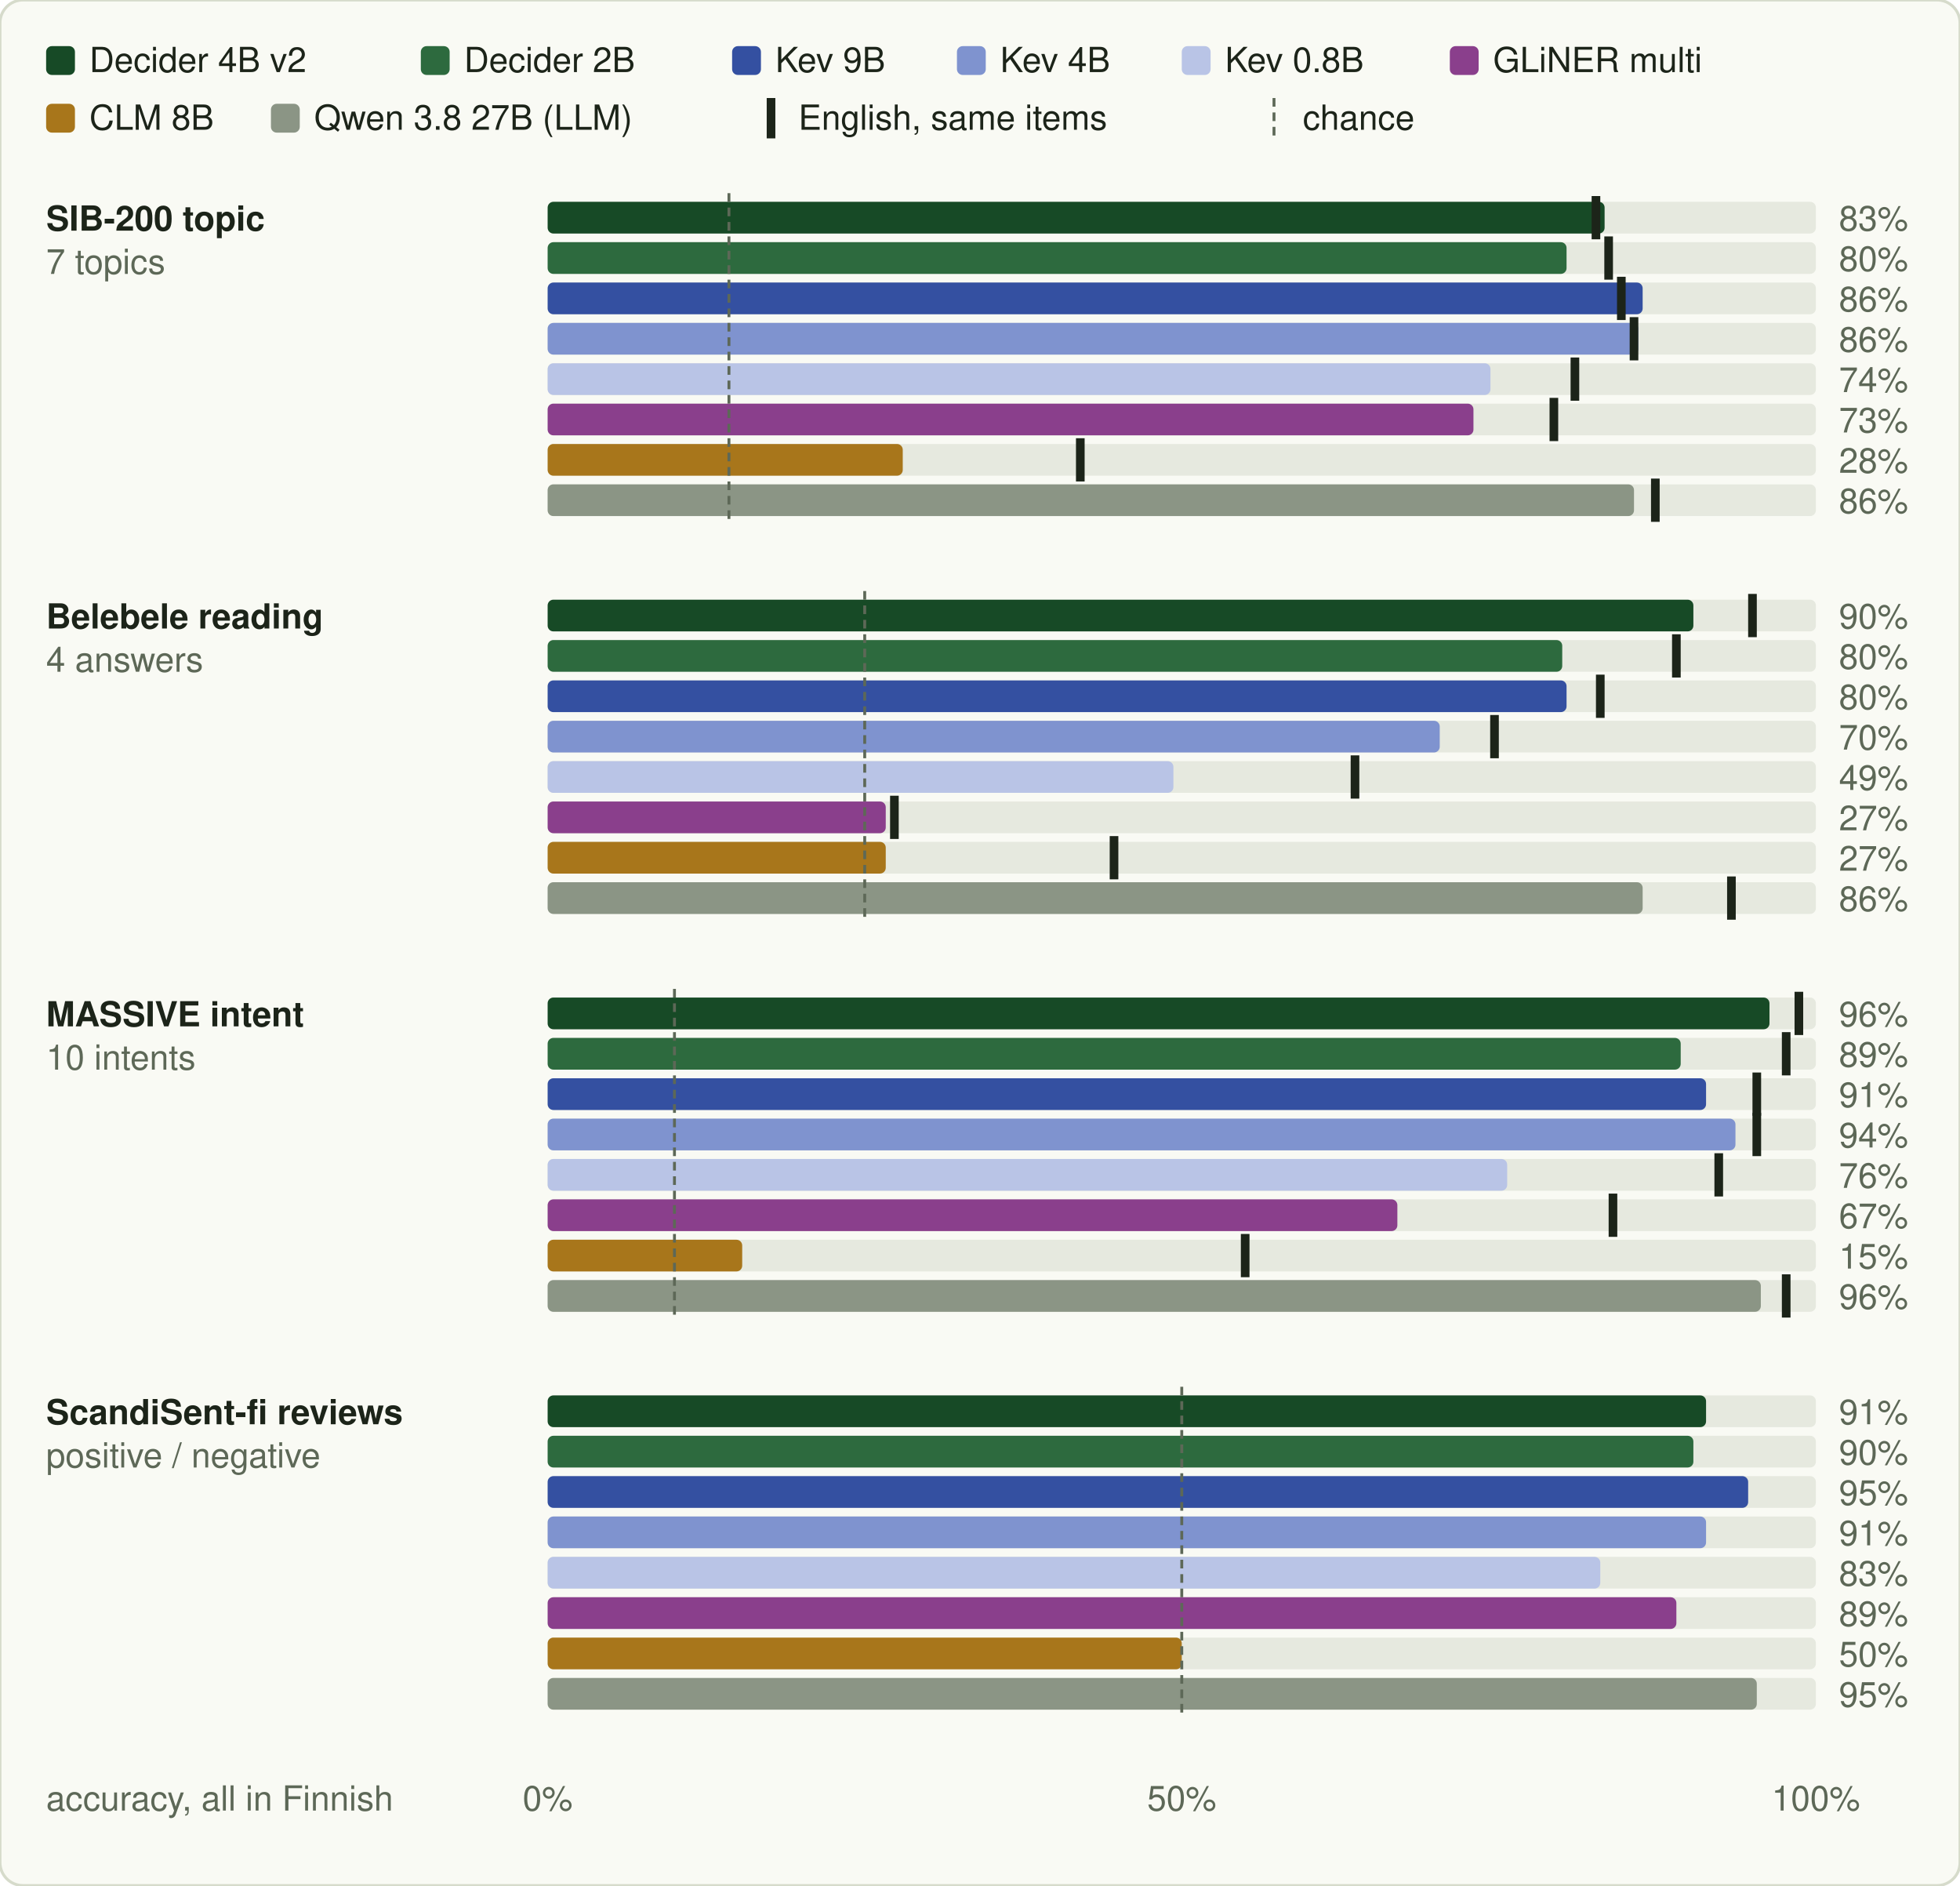
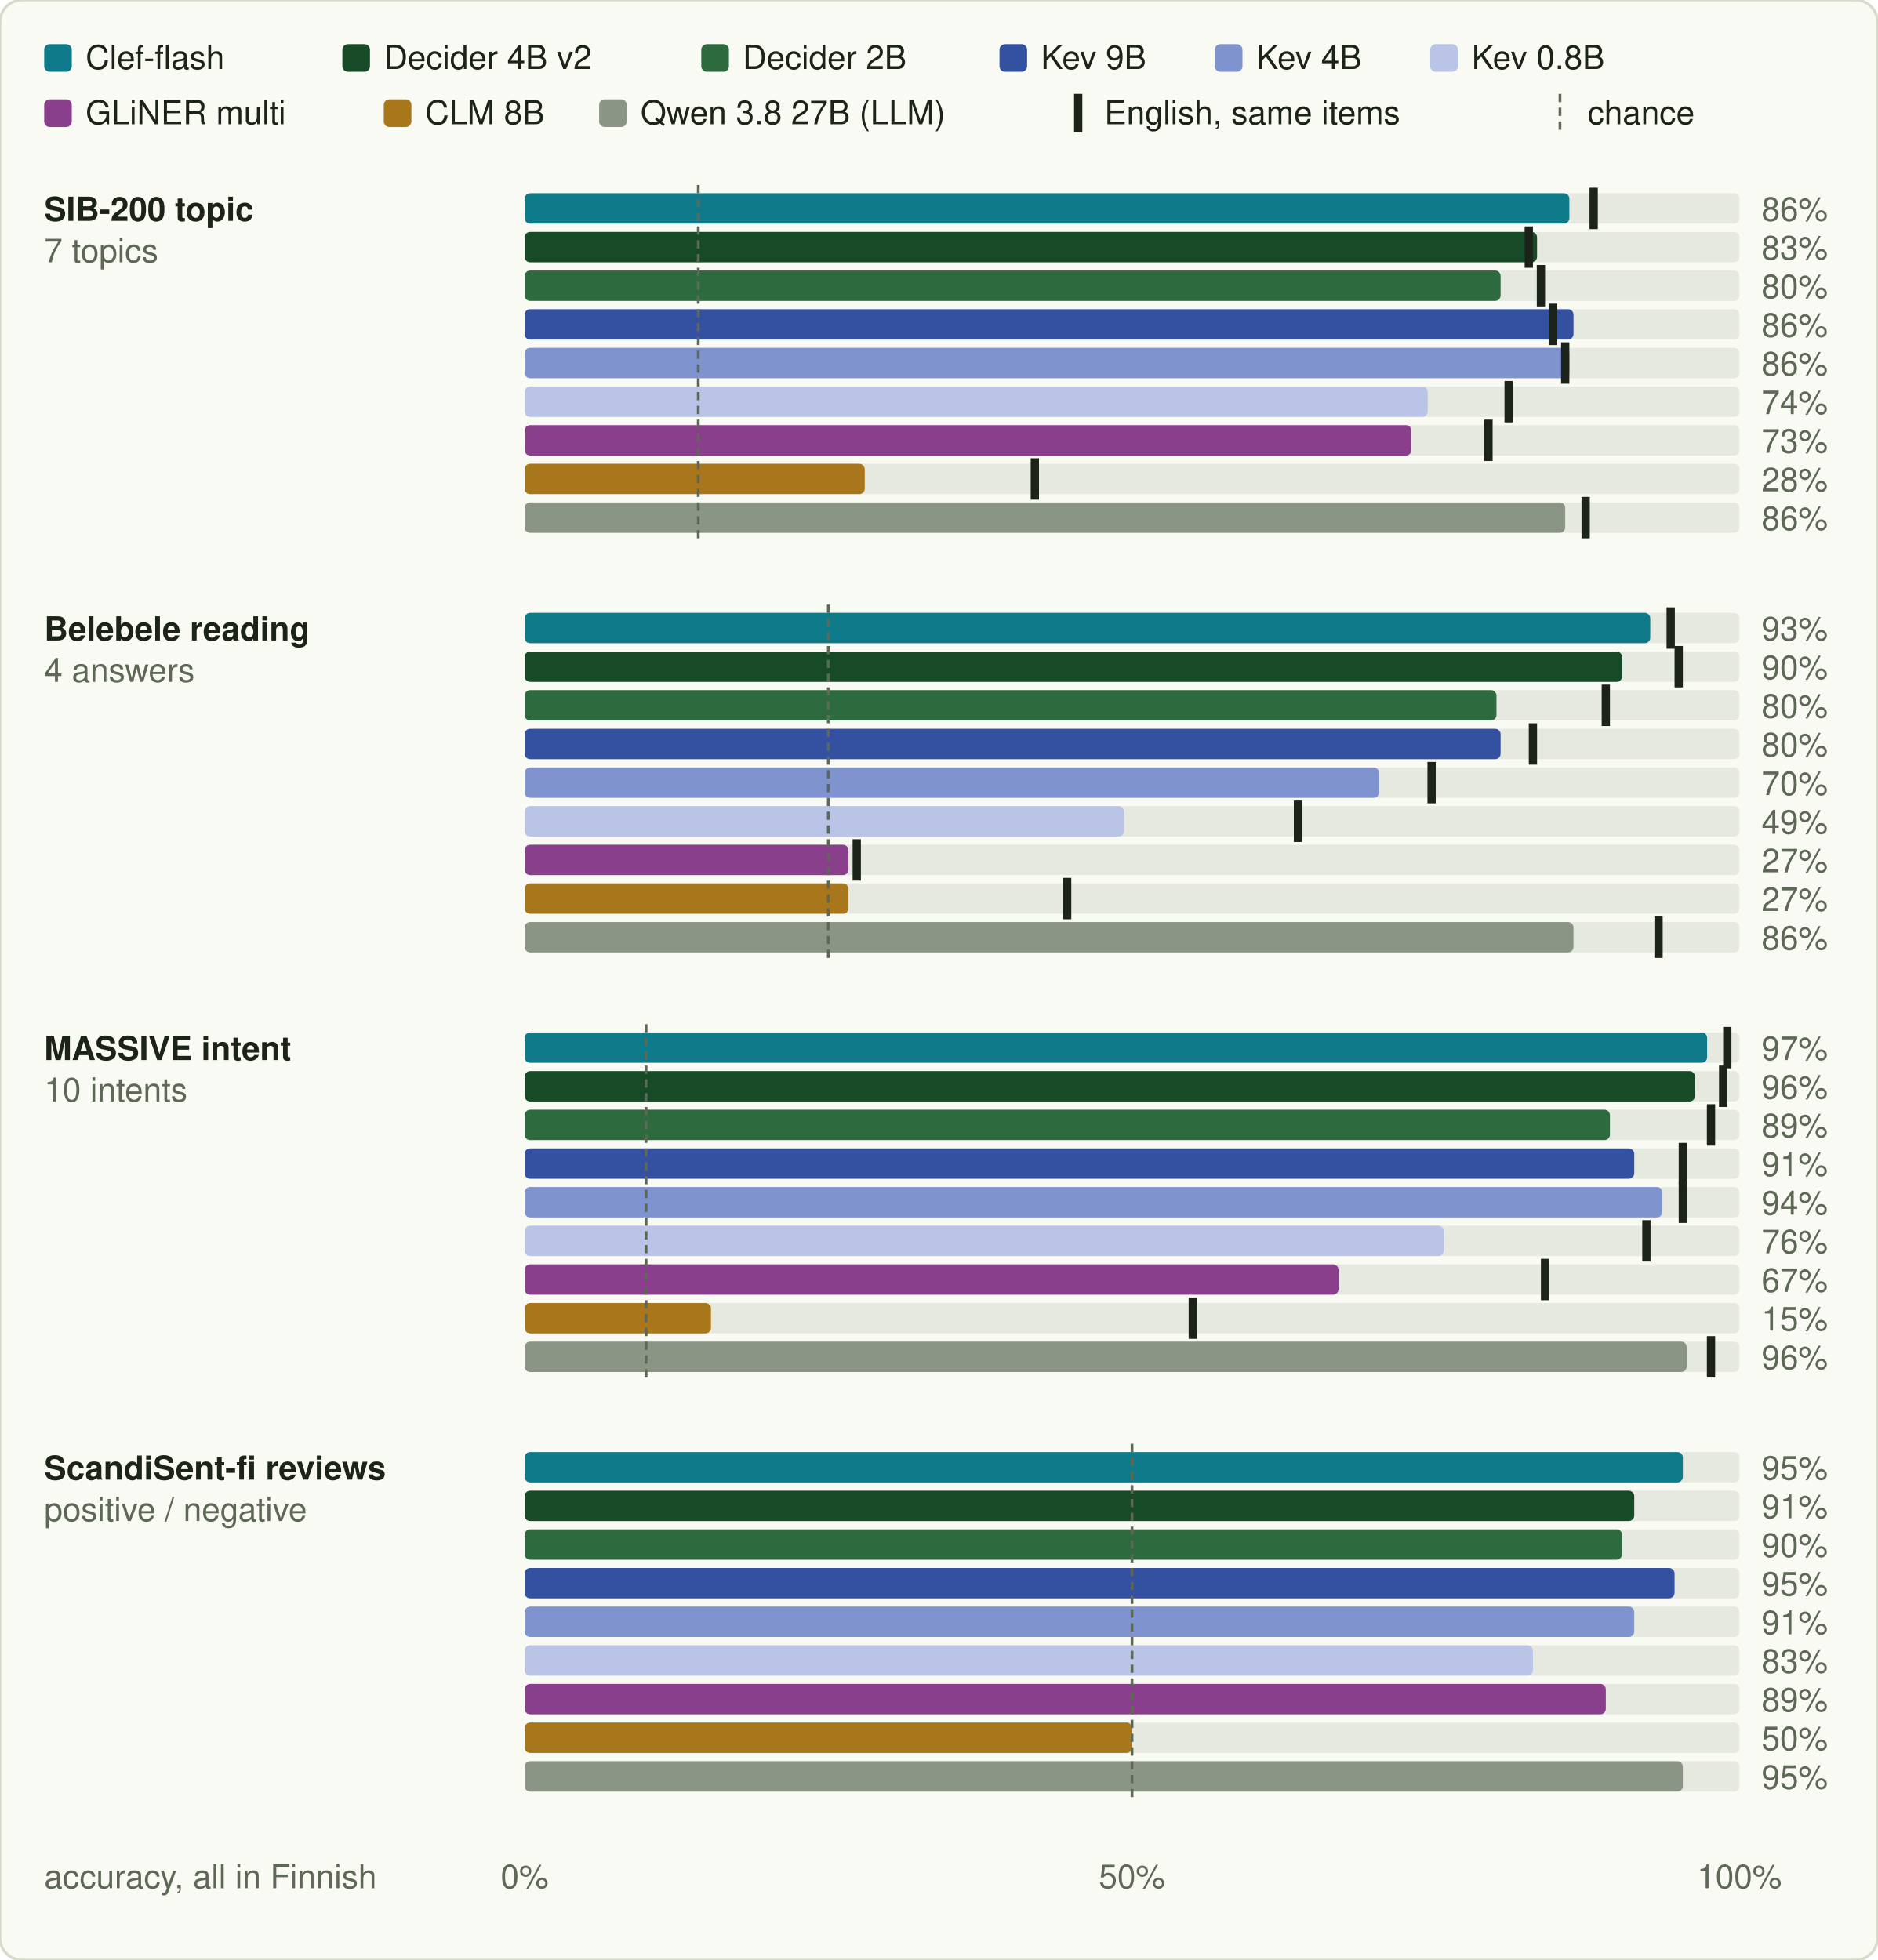
- <svg xmlns="http://www.w3.org/2000/svg" viewBox="0 0 680 654" width="680" height="654" font-family="-apple-system, Segoe UI, Helvetica, Arial, sans-serif" font-size="12">
-   <rect width="680" height="654" rx="8" fill="#f9faf4" stroke="#d6dbcb" />
-   <rect x="16" y="16" width="10" height="10" rx="2" fill="#174a26" />
-   <text x="31" y="25" fill="#1c2419">Decider 4B v2</text>
-   <rect x="146" y="16" width="10" height="10" rx="2" fill="#2d6a3e" />
-   <text x="161" y="25" fill="#1c2419">Decider 2B</text>
-   <rect x="254" y="16" width="10" height="10" rx="2" fill="#3450a1" />
-   <text x="269" y="25" fill="#1c2419">Kev 9B</text>
-   <rect x="332" y="16" width="10" height="10" rx="2" fill="#7f93cf" />
-   <text x="347" y="25" fill="#1c2419">Kev 4B</text>
-   <rect x="410" y="16" width="10" height="10" rx="2" fill="#b9c4e6" />
-   <text x="425" y="25" fill="#1c2419">Kev 0.8B</text>
-   <rect x="503" y="16" width="10" height="10" rx="2" fill="#8a3f8c" />
-   <text x="518" y="25" fill="#1c2419">GLiNER multi</text>
-   <rect x="16" y="36" width="10" height="10" rx="2" fill="#a8761b" />
-   <text x="31" y="45" fill="#1c2419">CLM 8B</text>
-   <rect x="94" y="36" width="10" height="10" rx="2" fill="#8b9585" />
-   <text x="109" y="45" fill="#1c2419">Qwen 3.8 27B (LLM)</text>
-   <rect x="266" y="34" width="3" height="14" fill="#1c2419" />
-   <text x="277" y="45" fill="#1c2419">English, same items</text>
-   <line x1="442" y1="34" x2="442" y2="48" stroke="#5d6857" stroke-dasharray="3 2" />
-   <text x="452" y="45" fill="#1c2419">chance</text>
+ <svg xmlns="http://www.w3.org/2000/svg" viewBox="0 0 680 710" width="680" height="710" font-family="-apple-system, Segoe UI, Helvetica, Arial, sans-serif" font-size="12">
+   <rect width="680" height="710" rx="8" fill="#f9faf4" stroke="#d6dbcb" />
+   <rect x="16" y="16" width="10" height="10" rx="2" fill="#0f7b8a" />
+   <text x="31" y="25" fill="#1c2419">Clef-flash</text>
+   <rect x="124" y="16" width="10" height="10" rx="2" fill="#174a26" />
+   <text x="139" y="25" fill="#1c2419">Decider 4B v2</text>
+   <rect x="254" y="16" width="10" height="10" rx="2" fill="#2d6a3e" />
+   <text x="269" y="25" fill="#1c2419">Decider 2B</text>
+   <rect x="362" y="16" width="10" height="10" rx="2" fill="#3450a1" />
+   <text x="377" y="25" fill="#1c2419">Kev 9B</text>
+   <rect x="440" y="16" width="10" height="10" rx="2" fill="#7f93cf" />
+   <text x="455" y="25" fill="#1c2419">Kev 4B</text>
+   <rect x="518" y="16" width="10" height="10" rx="2" fill="#b9c4e6" />
+   <text x="533" y="25" fill="#1c2419">Kev 0.8B</text>
+   <rect x="16" y="36" width="10" height="10" rx="2" fill="#8a3f8c" />
+   <text x="31" y="45" fill="#1c2419">GLiNER multi</text>
+   <rect x="139" y="36" width="10" height="10" rx="2" fill="#a8761b" />
+   <text x="154" y="45" fill="#1c2419">CLM 8B</text>
+   <rect x="217" y="36" width="10" height="10" rx="2" fill="#8b9585" />
+   <text x="232" y="45" fill="#1c2419">Qwen 3.8 27B (LLM)</text>
+   <rect x="389" y="34" width="3" height="14" fill="#1c2419" />
+   <text x="400" y="45" fill="#1c2419">English, same items</text>
+   <line x1="565" y1="34" x2="565" y2="48" stroke="#5d6857" stroke-dasharray="3 2" />
+   <text x="575" y="45" fill="#1c2419">chance</text>
  <text x="16" y="80" fill="#1c2419" font-weight="600">SIB-200 topic</text>
  <text x="16" y="95" fill="#5d6857">7 topics</text>
  <rect x="190" y="70" width="440" height="11" rx="2" fill="#e6e9df" />
-   <rect x="190" y="70" width="366.7" height="11" rx="2" fill="#174a26" />
-   <text x="638" y="80" fill="#5d6857">83%</text>
-   <rect x="552.2" y="68" width="3" height="15" fill="#1c2419" />
+   <rect x="190" y="70" width="378.4" height="11" rx="2" fill="#0f7b8a" />
+   <text x="638" y="80" fill="#5d6857">86%</text>
+   <rect x="575.7" y="68" width="3" height="15" fill="#1c2419" />
  <rect x="190" y="84" width="440" height="11" rx="2" fill="#e6e9df" />
-   <rect x="190" y="84" width="353.5" height="11" rx="2" fill="#2d6a3e" />
-   <text x="638" y="94" fill="#5d6857">80%</text>
-   <rect x="556.6" y="82" width="3" height="15" fill="#1c2419" />
+   <rect x="190" y="84" width="366.7" height="11" rx="2" fill="#174a26" />
+   <text x="638" y="94" fill="#5d6857">83%</text>
+   <rect x="552.2" y="82" width="3" height="15" fill="#1c2419" />
  <rect x="190" y="98" width="440" height="11" rx="2" fill="#e6e9df" />
-   <rect x="190" y="98" width="379.9" height="11" rx="2" fill="#3450a1" />
-   <text x="638" y="108" fill="#5d6857">86%</text>
-   <rect x="561.0" y="96" width="3" height="15" fill="#1c2419" />
+   <rect x="190" y="98" width="353.5" height="11" rx="2" fill="#2d6a3e" />
+   <text x="638" y="108" fill="#5d6857">80%</text>
+   <rect x="556.6" y="96" width="3" height="15" fill="#1c2419" />
  <rect x="190" y="112" width="440" height="11" rx="2" fill="#e6e9df" />
-   <rect x="190" y="112" width="378.4" height="11" rx="2" fill="#7f93cf" />
+   <rect x="190" y="112" width="379.9" height="11" rx="2" fill="#3450a1" />
  <text x="638" y="122" fill="#5d6857">86%</text>
-   <rect x="565.4" y="110" width="3" height="15" fill="#1c2419" />
+   <rect x="561.0" y="110" width="3" height="15" fill="#1c2419" />
  <rect x="190" y="126" width="440" height="11" rx="2" fill="#e6e9df" />
-   <rect x="190" y="126" width="327.1" height="11" rx="2" fill="#b9c4e6" />
-   <text x="638" y="136" fill="#5d6857">74%</text>
-   <rect x="544.9" y="124" width="3" height="15" fill="#1c2419" />
+   <rect x="190" y="126" width="378.4" height="11" rx="2" fill="#7f93cf" />
+   <text x="638" y="136" fill="#5d6857">86%</text>
+   <rect x="565.4" y="124" width="3" height="15" fill="#1c2419" />
  <rect x="190" y="140" width="440" height="11" rx="2" fill="#e6e9df" />
-   <rect x="190" y="140" width="321.2" height="11" rx="2" fill="#8a3f8c" />
-   <text x="638" y="150" fill="#5d6857">73%</text>
-   <rect x="537.6" y="138" width="3" height="15" fill="#1c2419" />
+   <rect x="190" y="140" width="327.1" height="11" rx="2" fill="#b9c4e6" />
+   <text x="638" y="150" fill="#5d6857">74%</text>
+   <rect x="544.9" y="138" width="3" height="15" fill="#1c2419" />
  <rect x="190" y="154" width="440" height="11" rx="2" fill="#e6e9df" />
-   <rect x="190" y="154" width="123.2" height="11" rx="2" fill="#a8761b" />
-   <text x="638" y="164" fill="#5d6857">28%</text>
-   <rect x="373.3" y="152" width="3" height="15" fill="#1c2419" />
+   <rect x="190" y="154" width="321.2" height="11" rx="2" fill="#8a3f8c" />
+   <text x="638" y="164" fill="#5d6857">73%</text>
+   <rect x="537.6" y="152" width="3" height="15" fill="#1c2419" />
  <rect x="190" y="168" width="440" height="11" rx="2" fill="#e6e9df" />
-   <rect x="190" y="168" width="376.9" height="11" rx="2" fill="#8b9585" />
-   <text x="638" y="178" fill="#5d6857">86%</text>
-   <rect x="572.8" y="166" width="3" height="15" fill="#1c2419" />
-   <line x1="252.9" y1="67" x2="252.9" y2="182" stroke="#5d6857" stroke-dasharray="3 2" />
-   <text x="16" y="218" fill="#1c2419" font-weight="600">Belebele reading</text>
-   <text x="16" y="233" fill="#5d6857">4 answers</text>
-   <rect x="190" y="208" width="440" height="11" rx="2" fill="#e6e9df" />
-   <rect x="190" y="208" width="397.5" height="11" rx="2" fill="#174a26" />
-   <text x="638" y="218" fill="#5d6857">90%</text>
-   <rect x="606.5" y="206" width="3" height="15" fill="#1c2419" />
+   <rect x="190" y="168" width="123.2" height="11" rx="2" fill="#a8761b" />
+   <text x="638" y="178" fill="#5d6857">28%</text>
+   <rect x="373.3" y="166" width="3" height="15" fill="#1c2419" />
+   <rect x="190" y="182" width="440" height="11" rx="2" fill="#e6e9df" />
+   <rect x="190" y="182" width="376.9" height="11" rx="2" fill="#8b9585" />
+   <text x="638" y="192" fill="#5d6857">86%</text>
+   <rect x="572.8" y="180" width="3" height="15" fill="#1c2419" />
+   <line x1="252.9" y1="67" x2="252.9" y2="196" stroke="#5d6857" stroke-dasharray="3 2" />
+   <text x="16" y="232" fill="#1c2419" font-weight="600">Belebele reading</text>
+   <text x="16" y="247" fill="#5d6857">4 answers</text>
  <rect x="190" y="222" width="440" height="11" rx="2" fill="#e6e9df" />
-   <rect x="190" y="222" width="352.0" height="11" rx="2" fill="#2d6a3e" />
-   <text x="638" y="232" fill="#5d6857">80%</text>
-   <rect x="580.1" y="220" width="3" height="15" fill="#1c2419" />
+   <rect x="190" y="222" width="407.7" height="11" rx="2" fill="#0f7b8a" />
+   <text x="638" y="232" fill="#5d6857">93%</text>
+   <rect x="603.6" y="220" width="3" height="15" fill="#1c2419" />
  <rect x="190" y="236" width="440" height="11" rx="2" fill="#e6e9df" />
-   <rect x="190" y="236" width="353.5" height="11" rx="2" fill="#3450a1" />
-   <text x="638" y="246" fill="#5d6857">80%</text>
-   <rect x="553.7" y="234" width="3" height="15" fill="#1c2419" />
+   <rect x="190" y="236" width="397.5" height="11" rx="2" fill="#174a26" />
+   <text x="638" y="246" fill="#5d6857">90%</text>
+   <rect x="606.5" y="234" width="3" height="15" fill="#1c2419" />
  <rect x="190" y="250" width="440" height="11" rx="2" fill="#e6e9df" />
-   <rect x="190" y="250" width="309.5" height="11" rx="2" fill="#7f93cf" />
-   <text x="638" y="260" fill="#5d6857">70%</text>
-   <rect x="517.0" y="248" width="3" height="15" fill="#1c2419" />
+   <rect x="190" y="250" width="352.0" height="11" rx="2" fill="#2d6a3e" />
+   <text x="638" y="260" fill="#5d6857">80%</text>
+   <rect x="580.1" y="248" width="3" height="15" fill="#1c2419" />
  <rect x="190" y="264" width="440" height="11" rx="2" fill="#e6e9df" />
-   <rect x="190" y="264" width="217.1" height="11" rx="2" fill="#b9c4e6" />
-   <text x="638" y="274" fill="#5d6857">49%</text>
-   <rect x="468.6" y="262" width="3" height="15" fill="#1c2419" />
+   <rect x="190" y="264" width="353.5" height="11" rx="2" fill="#3450a1" />
+   <text x="638" y="274" fill="#5d6857">80%</text>
+   <rect x="553.7" y="262" width="3" height="15" fill="#1c2419" />
  <rect x="190" y="278" width="440" height="11" rx="2" fill="#e6e9df" />
-   <rect x="190" y="278" width="117.3" height="11" rx="2" fill="#8a3f8c" />
-   <text x="638" y="288" fill="#5d6857">27%</text>
-   <rect x="308.8" y="276" width="3" height="15" fill="#1c2419" />
+   <rect x="190" y="278" width="309.5" height="11" rx="2" fill="#7f93cf" />
+   <text x="638" y="288" fill="#5d6857">70%</text>
+   <rect x="517.0" y="276" width="3" height="15" fill="#1c2419" />
  <rect x="190" y="292" width="440" height="11" rx="2" fill="#e6e9df" />
-   <rect x="190" y="292" width="117.3" height="11" rx="2" fill="#a8761b" />
-   <text x="638" y="302" fill="#5d6857">27%</text>
-   <rect x="385.0" y="290" width="3" height="15" fill="#1c2419" />
+   <rect x="190" y="292" width="217.1" height="11" rx="2" fill="#b9c4e6" />
+   <text x="638" y="302" fill="#5d6857">49%</text>
+   <rect x="468.6" y="290" width="3" height="15" fill="#1c2419" />
  <rect x="190" y="306" width="440" height="11" rx="2" fill="#e6e9df" />
-   <rect x="190" y="306" width="379.9" height="11" rx="2" fill="#8b9585" />
-   <text x="638" y="316" fill="#5d6857">86%</text>
-   <rect x="599.2" y="304" width="3" height="15" fill="#1c2419" />
-   <line x1="300.0" y1="205" x2="300.0" y2="320" stroke="#5d6857" stroke-dasharray="3 2" />
-   <text x="16" y="356" fill="#1c2419" font-weight="600">MASSIVE intent</text>
-   <text x="16" y="371" fill="#5d6857">10 intents</text>
-   <rect x="190" y="346" width="440" height="11" rx="2" fill="#e6e9df" />
-   <rect x="190" y="346" width="423.9" height="11" rx="2" fill="#174a26" />
-   <text x="638" y="356" fill="#5d6857">96%</text>
-   <rect x="622.6" y="344" width="3" height="15" fill="#1c2419" />
-   <rect x="190" y="360" width="440" height="11" rx="2" fill="#e6e9df" />
-   <rect x="190" y="360" width="393.1" height="11" rx="2" fill="#2d6a3e" />
-   <text x="638" y="370" fill="#5d6857">89%</text>
-   <rect x="618.2" y="358" width="3" height="15" fill="#1c2419" />
+   <rect x="190" y="306" width="117.3" height="11" rx="2" fill="#8a3f8c" />
+   <text x="638" y="316" fill="#5d6857">27%</text>
+   <rect x="308.8" y="304" width="3" height="15" fill="#1c2419" />
+   <rect x="190" y="320" width="440" height="11" rx="2" fill="#e6e9df" />
+   <rect x="190" y="320" width="117.3" height="11" rx="2" fill="#a8761b" />
+   <text x="638" y="330" fill="#5d6857">27%</text>
+   <rect x="385.0" y="318" width="3" height="15" fill="#1c2419" />
+   <rect x="190" y="334" width="440" height="11" rx="2" fill="#e6e9df" />
+   <rect x="190" y="334" width="379.9" height="11" rx="2" fill="#8b9585" />
+   <text x="638" y="344" fill="#5d6857">86%</text>
+   <rect x="599.2" y="332" width="3" height="15" fill="#1c2419" />
+   <line x1="300.0" y1="219" x2="300.0" y2="348" stroke="#5d6857" stroke-dasharray="3 2" />
+   <text x="16" y="384" fill="#1c2419" font-weight="600">MASSIVE intent</text>
+   <text x="16" y="399" fill="#5d6857">10 intents</text>
  <rect x="190" y="374" width="440" height="11" rx="2" fill="#e6e9df" />
-   <rect x="190" y="374" width="401.9" height="11" rx="2" fill="#3450a1" />
-   <text x="638" y="384" fill="#5d6857">91%</text>
-   <rect x="608.0" y="372" width="3" height="15" fill="#1c2419" />
+   <rect x="190" y="374" width="428.3" height="11" rx="2" fill="#0f7b8a" />
+   <text x="638" y="384" fill="#5d6857">97%</text>
+   <rect x="624.1" y="372" width="3" height="15" fill="#1c2419" />
  <rect x="190" y="388" width="440" height="11" rx="2" fill="#e6e9df" />
-   <rect x="190" y="388" width="412.1" height="11" rx="2" fill="#7f93cf" />
-   <text x="638" y="398" fill="#5d6857">94%</text>
-   <rect x="608.0" y="386" width="3" height="15" fill="#1c2419" />
+   <rect x="190" y="388" width="423.9" height="11" rx="2" fill="#174a26" />
+   <text x="638" y="398" fill="#5d6857">96%</text>
+   <rect x="622.6" y="386" width="3" height="15" fill="#1c2419" />
  <rect x="190" y="402" width="440" height="11" rx="2" fill="#e6e9df" />
-   <rect x="190" y="402" width="332.9" height="11" rx="2" fill="#b9c4e6" />
-   <text x="638" y="412" fill="#5d6857">76%</text>
-   <rect x="594.8" y="400" width="3" height="15" fill="#1c2419" />
+   <rect x="190" y="402" width="393.1" height="11" rx="2" fill="#2d6a3e" />
+   <text x="638" y="412" fill="#5d6857">89%</text>
+   <rect x="618.2" y="400" width="3" height="15" fill="#1c2419" />
  <rect x="190" y="416" width="440" height="11" rx="2" fill="#e6e9df" />
-   <rect x="190" y="416" width="294.8" height="11" rx="2" fill="#8a3f8c" />
-   <text x="638" y="426" fill="#5d6857">67%</text>
-   <rect x="558.1" y="414" width="3" height="15" fill="#1c2419" />
+   <rect x="190" y="416" width="401.9" height="11" rx="2" fill="#3450a1" />
+   <text x="638" y="426" fill="#5d6857">91%</text>
+   <rect x="608.0" y="414" width="3" height="15" fill="#1c2419" />
  <rect x="190" y="430" width="440" height="11" rx="2" fill="#e6e9df" />
-   <rect x="190" y="430" width="67.5" height="11" rx="2" fill="#a8761b" />
-   <text x="638" y="440" fill="#5d6857">15%</text>
-   <rect x="430.5" y="428" width="3" height="15" fill="#1c2419" />
+   <rect x="190" y="430" width="412.1" height="11" rx="2" fill="#7f93cf" />
+   <text x="638" y="440" fill="#5d6857">94%</text>
+   <rect x="608.0" y="428" width="3" height="15" fill="#1c2419" />
  <rect x="190" y="444" width="440" height="11" rx="2" fill="#e6e9df" />
-   <rect x="190" y="444" width="420.9" height="11" rx="2" fill="#8b9585" />
-   <text x="638" y="454" fill="#5d6857">96%</text>
-   <rect x="618.2" y="442" width="3" height="15" fill="#1c2419" />
-   <line x1="234.0" y1="343" x2="234.0" y2="458" stroke="#5d6857" stroke-dasharray="3 2" />
-   <text x="16" y="494" fill="#1c2419" font-weight="600">ScandiSent-fi reviews</text>
-   <text x="16" y="509" fill="#5d6857">positive / negative</text>
-   <rect x="190" y="484" width="440" height="11" rx="2" fill="#e6e9df" />
-   <rect x="190" y="484" width="401.9" height="11" rx="2" fill="#174a26" />
-   <text x="638" y="494" fill="#5d6857">91%</text>
-   <rect x="190" y="498" width="440" height="11" rx="2" fill="#e6e9df" />
-   <rect x="190" y="498" width="397.5" height="11" rx="2" fill="#2d6a3e" />
-   <text x="638" y="508" fill="#5d6857">90%</text>
-   <rect x="190" y="512" width="440" height="11" rx="2" fill="#e6e9df" />
-   <rect x="190" y="512" width="416.5" height="11" rx="2" fill="#3450a1" />
-   <text x="638" y="522" fill="#5d6857">95%</text>
+   <rect x="190" y="444" width="332.9" height="11" rx="2" fill="#b9c4e6" />
+   <text x="638" y="454" fill="#5d6857">76%</text>
+   <rect x="594.8" y="442" width="3" height="15" fill="#1c2419" />
+   <rect x="190" y="458" width="440" height="11" rx="2" fill="#e6e9df" />
+   <rect x="190" y="458" width="294.8" height="11" rx="2" fill="#8a3f8c" />
+   <text x="638" y="468" fill="#5d6857">67%</text>
+   <rect x="558.1" y="456" width="3" height="15" fill="#1c2419" />
+   <rect x="190" y="472" width="440" height="11" rx="2" fill="#e6e9df" />
+   <rect x="190" y="472" width="67.5" height="11" rx="2" fill="#a8761b" />
+   <text x="638" y="482" fill="#5d6857">15%</text>
+   <rect x="430.5" y="470" width="3" height="15" fill="#1c2419" />
+   <rect x="190" y="486" width="440" height="11" rx="2" fill="#e6e9df" />
+   <rect x="190" y="486" width="420.9" height="11" rx="2" fill="#8b9585" />
+   <text x="638" y="496" fill="#5d6857">96%</text>
+   <rect x="618.2" y="484" width="3" height="15" fill="#1c2419" />
+   <line x1="234.0" y1="371" x2="234.0" y2="500" stroke="#5d6857" stroke-dasharray="3 2" />
+   <text x="16" y="536" fill="#1c2419" font-weight="600">ScandiSent-fi reviews</text>
+   <text x="16" y="551" fill="#5d6857">positive / negative</text>
  <rect x="190" y="526" width="440" height="11" rx="2" fill="#e6e9df" />
-   <rect x="190" y="526" width="401.9" height="11" rx="2" fill="#7f93cf" />
-   <text x="638" y="536" fill="#5d6857">91%</text>
+   <rect x="190" y="526" width="419.5" height="11" rx="2" fill="#0f7b8a" />
+   <text x="638" y="536" fill="#5d6857">95%</text>
  <rect x="190" y="540" width="440" height="11" rx="2" fill="#e6e9df" />
-   <rect x="190" y="540" width="365.2" height="11" rx="2" fill="#b9c4e6" />
-   <text x="638" y="550" fill="#5d6857">83%</text>
+   <rect x="190" y="540" width="401.9" height="11" rx="2" fill="#174a26" />
+   <text x="638" y="550" fill="#5d6857">91%</text>
  <rect x="190" y="554" width="440" height="11" rx="2" fill="#e6e9df" />
-   <rect x="190" y="554" width="391.6" height="11" rx="2" fill="#8a3f8c" />
-   <text x="638" y="564" fill="#5d6857">89%</text>
+   <rect x="190" y="554" width="397.5" height="11" rx="2" fill="#2d6a3e" />
+   <text x="638" y="564" fill="#5d6857">90%</text>
  <rect x="190" y="568" width="440" height="11" rx="2" fill="#e6e9df" />
-   <rect x="190" y="568" width="220.0" height="11" rx="2" fill="#a8761b" />
-   <text x="638" y="578" fill="#5d6857">50%</text>
+   <rect x="190" y="568" width="416.5" height="11" rx="2" fill="#3450a1" />
+   <text x="638" y="578" fill="#5d6857">95%</text>
  <rect x="190" y="582" width="440" height="11" rx="2" fill="#e6e9df" />
-   <rect x="190" y="582" width="419.5" height="11" rx="2" fill="#8b9585" />
-   <text x="638" y="592" fill="#5d6857">95%</text>
-   <line x1="410.0" y1="481" x2="410.0" y2="596" stroke="#5d6857" stroke-dasharray="3 2" />
-   <text x="190" y="628" fill="#5d6857" text-anchor="middle">0%</text>
-   <text x="410.0" y="628" fill="#5d6857" text-anchor="middle">50%</text>
-   <text x="630" y="628" fill="#5d6857" text-anchor="middle">100%</text>
-   <text x="16" y="628" fill="#5d6857">accuracy, all in Finnish</text>
+   <rect x="190" y="582" width="401.9" height="11" rx="2" fill="#7f93cf" />
+   <text x="638" y="592" fill="#5d6857">91%</text>
+   <rect x="190" y="596" width="440" height="11" rx="2" fill="#e6e9df" />
+   <rect x="190" y="596" width="365.2" height="11" rx="2" fill="#b9c4e6" />
+   <text x="638" y="606" fill="#5d6857">83%</text>
+   <rect x="190" y="610" width="440" height="11" rx="2" fill="#e6e9df" />
+   <rect x="190" y="610" width="391.6" height="11" rx="2" fill="#8a3f8c" />
+   <text x="638" y="620" fill="#5d6857">89%</text>
+   <rect x="190" y="624" width="440" height="11" rx="2" fill="#e6e9df" />
+   <rect x="190" y="624" width="220.0" height="11" rx="2" fill="#a8761b" />
+   <text x="638" y="634" fill="#5d6857">50%</text>
+   <rect x="190" y="638" width="440" height="11" rx="2" fill="#e6e9df" />
+   <rect x="190" y="638" width="419.5" height="11" rx="2" fill="#8b9585" />
+   <text x="638" y="648" fill="#5d6857">95%</text>
+   <line x1="410.0" y1="523" x2="410.0" y2="652" stroke="#5d6857" stroke-dasharray="3 2" />
+   <text x="190" y="684" fill="#5d6857" text-anchor="middle">0%</text>
+   <text x="410.0" y="684" fill="#5d6857" text-anchor="middle">50%</text>
+   <text x="630" y="684" fill="#5d6857" text-anchor="middle">100%</text>
+   <text x="16" y="684" fill="#5d6857">accuracy, all in Finnish</text>
</svg>
